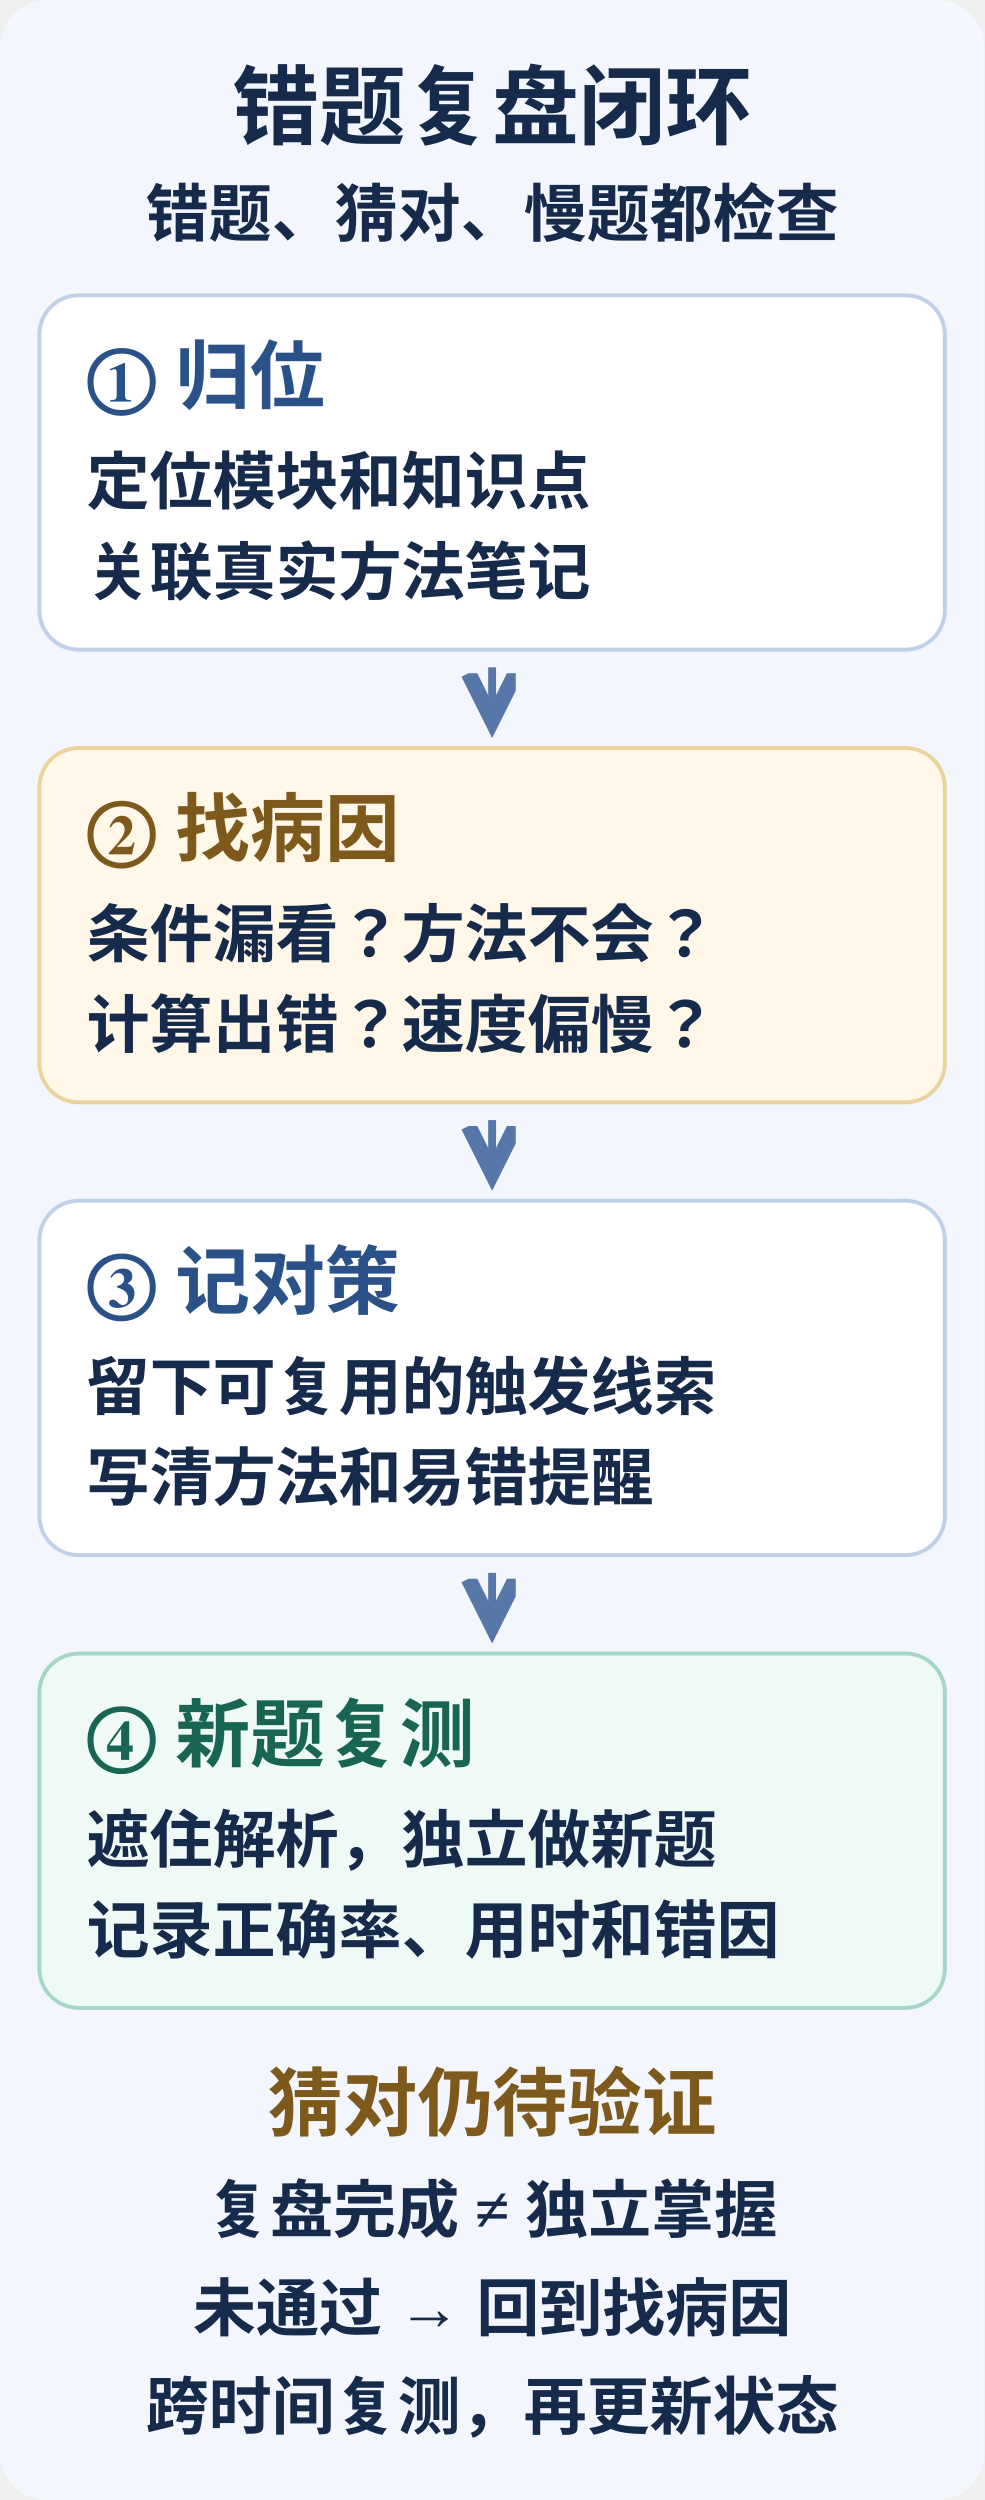
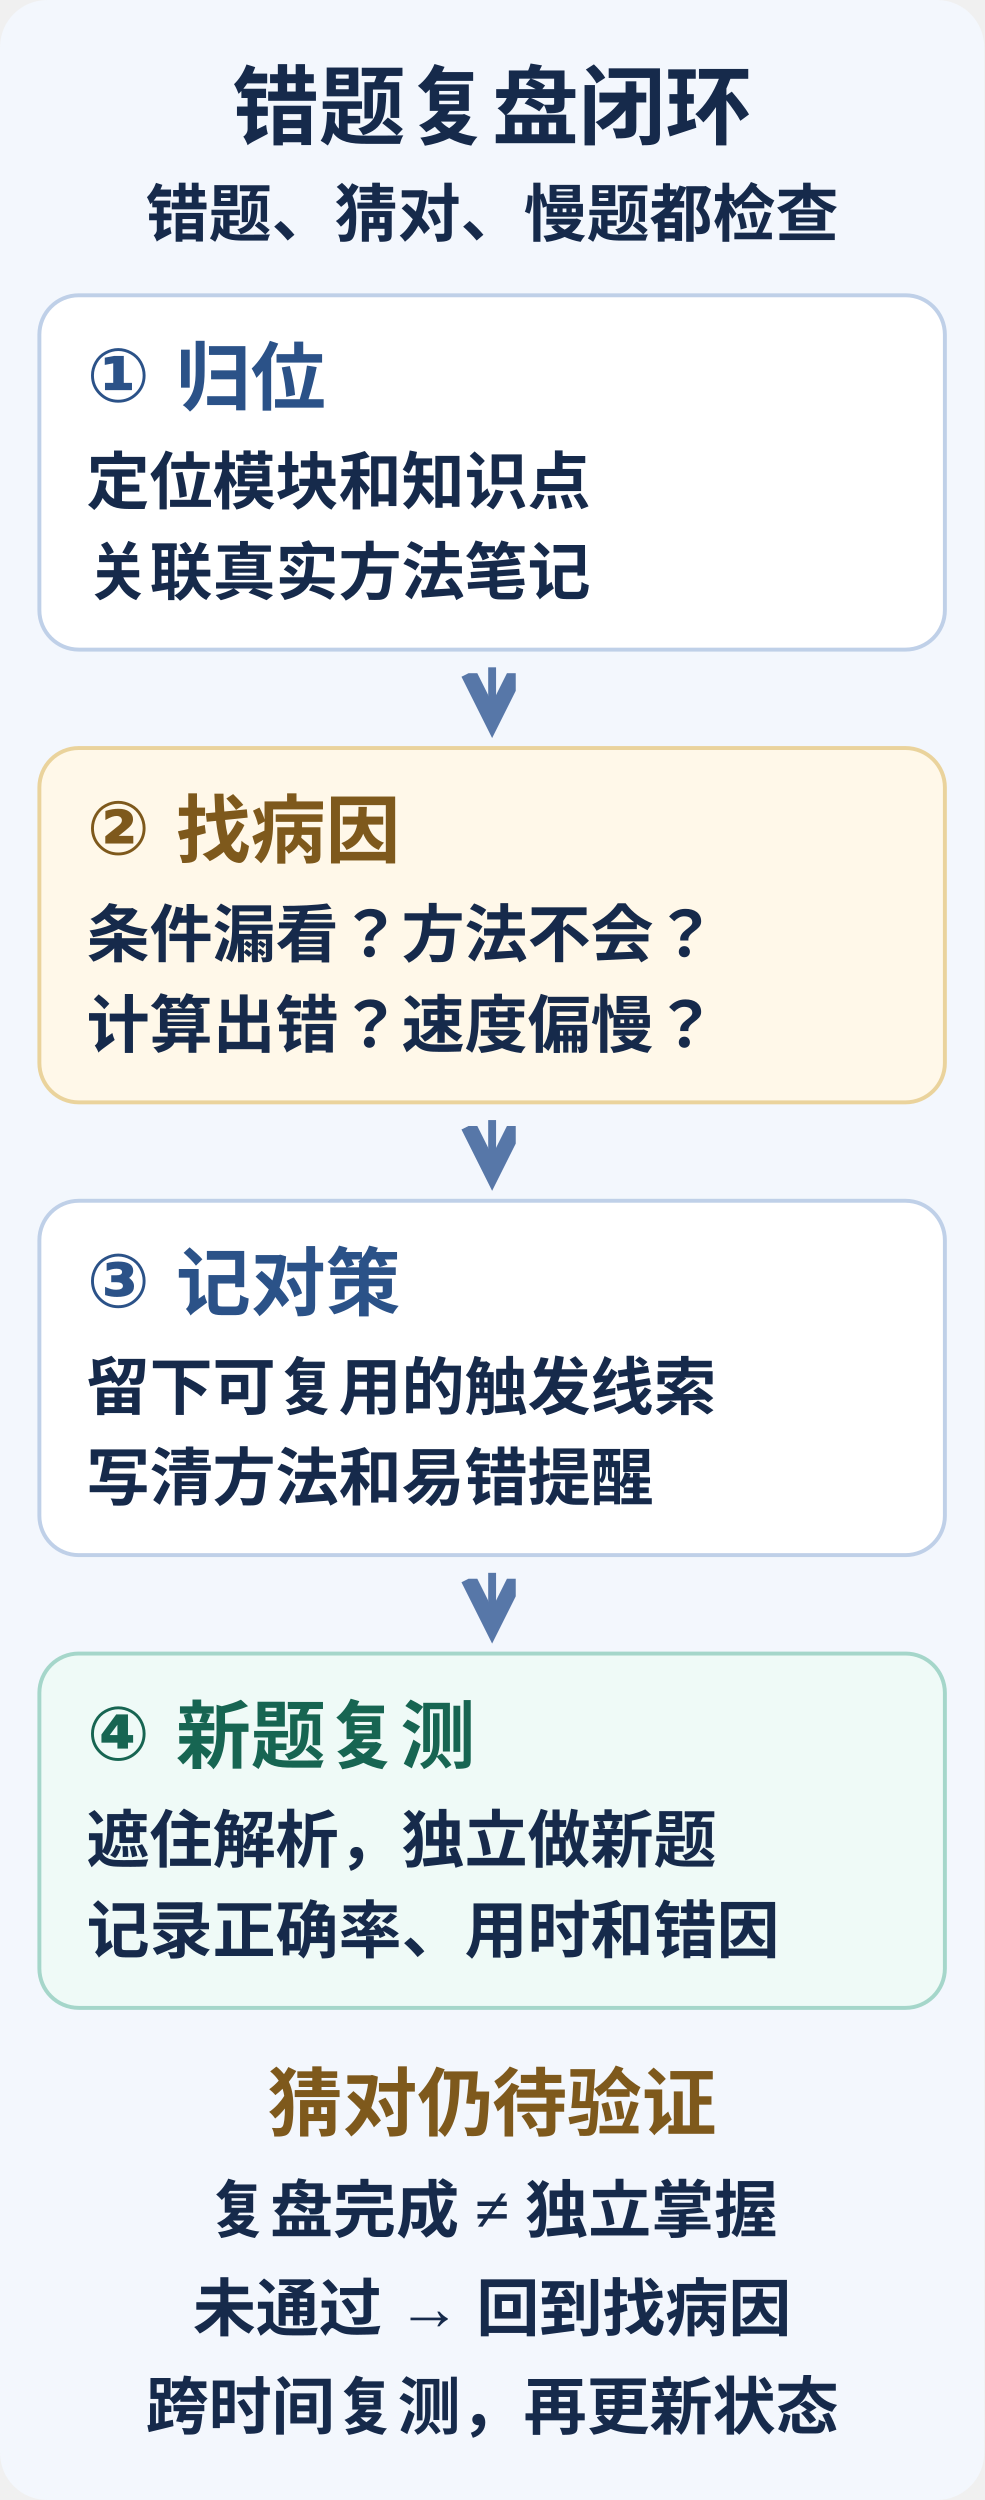
<svg xmlns="http://www.w3.org/2000/svg" width="500" height="1270" viewBox="0 0 500 1270" role="img" aria-labelledby="title desc">
  <defs>
    <marker id="arrow" markerWidth="10" markerHeight="10" refX="6" refY="3" orient="auto">
      <path d="M0 0 L6 3 L0 6" fill="none" stroke="#5777a8" stroke-width="2" />
    </marker>
  </defs>
  <rect width="500" height="1270" rx="24" fill="#f3f7fd" />
-   <g font-family="'Times New Roman', 'KaiTi', '楷体', 'STKaiti', 'Kaiti SC', serif" fill="#162a4b">
+   <g font-family="'Times New Roman', 'Microsoft YaHei', '微软雅黑', 'PingFang SC', 'Hiragino Sans GB', sans-serif" fill="#162a4b">
    <text x="250" y="70" font-size="44" font-weight="800" text-anchor="middle">错题复盘闭环</text>
    <text x="250" y="120" font-size="32" font-weight="600" text-anchor="middle">错题、猜对、慢题都检查</text>
    <rect x="20" y="150" width="460" height="180" rx="20" fill="#fff" stroke="#bfd0e8" stroke-width="2" />
    <text x="44" y="204" font-size="38" font-weight="800" fill="#2b5288">① 归位</text>
    <text x="44" y="256" font-size="32" font-weight="600">定位模块和知识点</text>
    <text x="44" y="302" font-size="32" font-weight="600">关联真实方法笔记</text>
    <path d="M250 339 V366" fill="none" stroke="#5777a8" stroke-width="4" marker-end="url(#arrow)" />
    <rect x="20" y="380" width="460" height="180" rx="20" fill="#fff8e9" stroke="#ead39c" stroke-width="2" />
    <text x="44" y="434" font-size="38" font-weight="800" fill="#7e591c">② 找病因</text>
    <text x="44" y="486" font-size="32" font-weight="600">条件漏看？方法不会？</text>
    <text x="44" y="532" font-size="32" font-weight="600">计算出错？速度偏慢？</text>
    <path d="M250 569 V596" fill="none" stroke="#5777a8" stroke-width="4" marker-end="url(#arrow)" />
    <rect x="20" y="610" width="460" height="180" rx="20" fill="#fff" stroke="#bfd0e8" stroke-width="2" />
    <text x="44" y="664" font-size="38" font-weight="800" fill="#2b5288">③ 记对策</text>
    <text x="44" y="716" font-size="32" font-weight="600">留下可复用的触发线索</text>
    <text x="44" y="762" font-size="32" font-weight="600">写清方法和易错提醒</text>
    <path d="M250 799 V826" fill="none" stroke="#5777a8" stroke-width="4" marker-end="url(#arrow)" />
    <rect x="20" y="840" width="460" height="180" rx="20" fill="#effaf7" stroke="#a5d6ca" stroke-width="2" />
    <text x="44" y="894" font-size="38" font-weight="800" fill="#176552">④ 新题复测</text>
    <text x="44" y="946" font-size="32" font-weight="600">遮住解析，独立做新题</text>
    <text x="44" y="992" font-size="32" font-weight="600">记录正确率、用时和错因</text>
    <text x="250" y="1082" font-size="38" font-weight="800" text-anchor="middle" fill="#7e591c">猜对仍待验证</text>
    <text x="250" y="1134" font-size="32" font-weight="600" text-anchor="middle">复盘完成 ≠ 独立掌握</text>
    <text x="250" y="1184" font-size="32" font-weight="600" text-anchor="middle">未通过 → 回到找病因</text>
    <text x="250" y="1234" font-size="32" font-weight="600" text-anchor="middle">跨时间复测，再更新状态</text>
  </g>
</svg>
